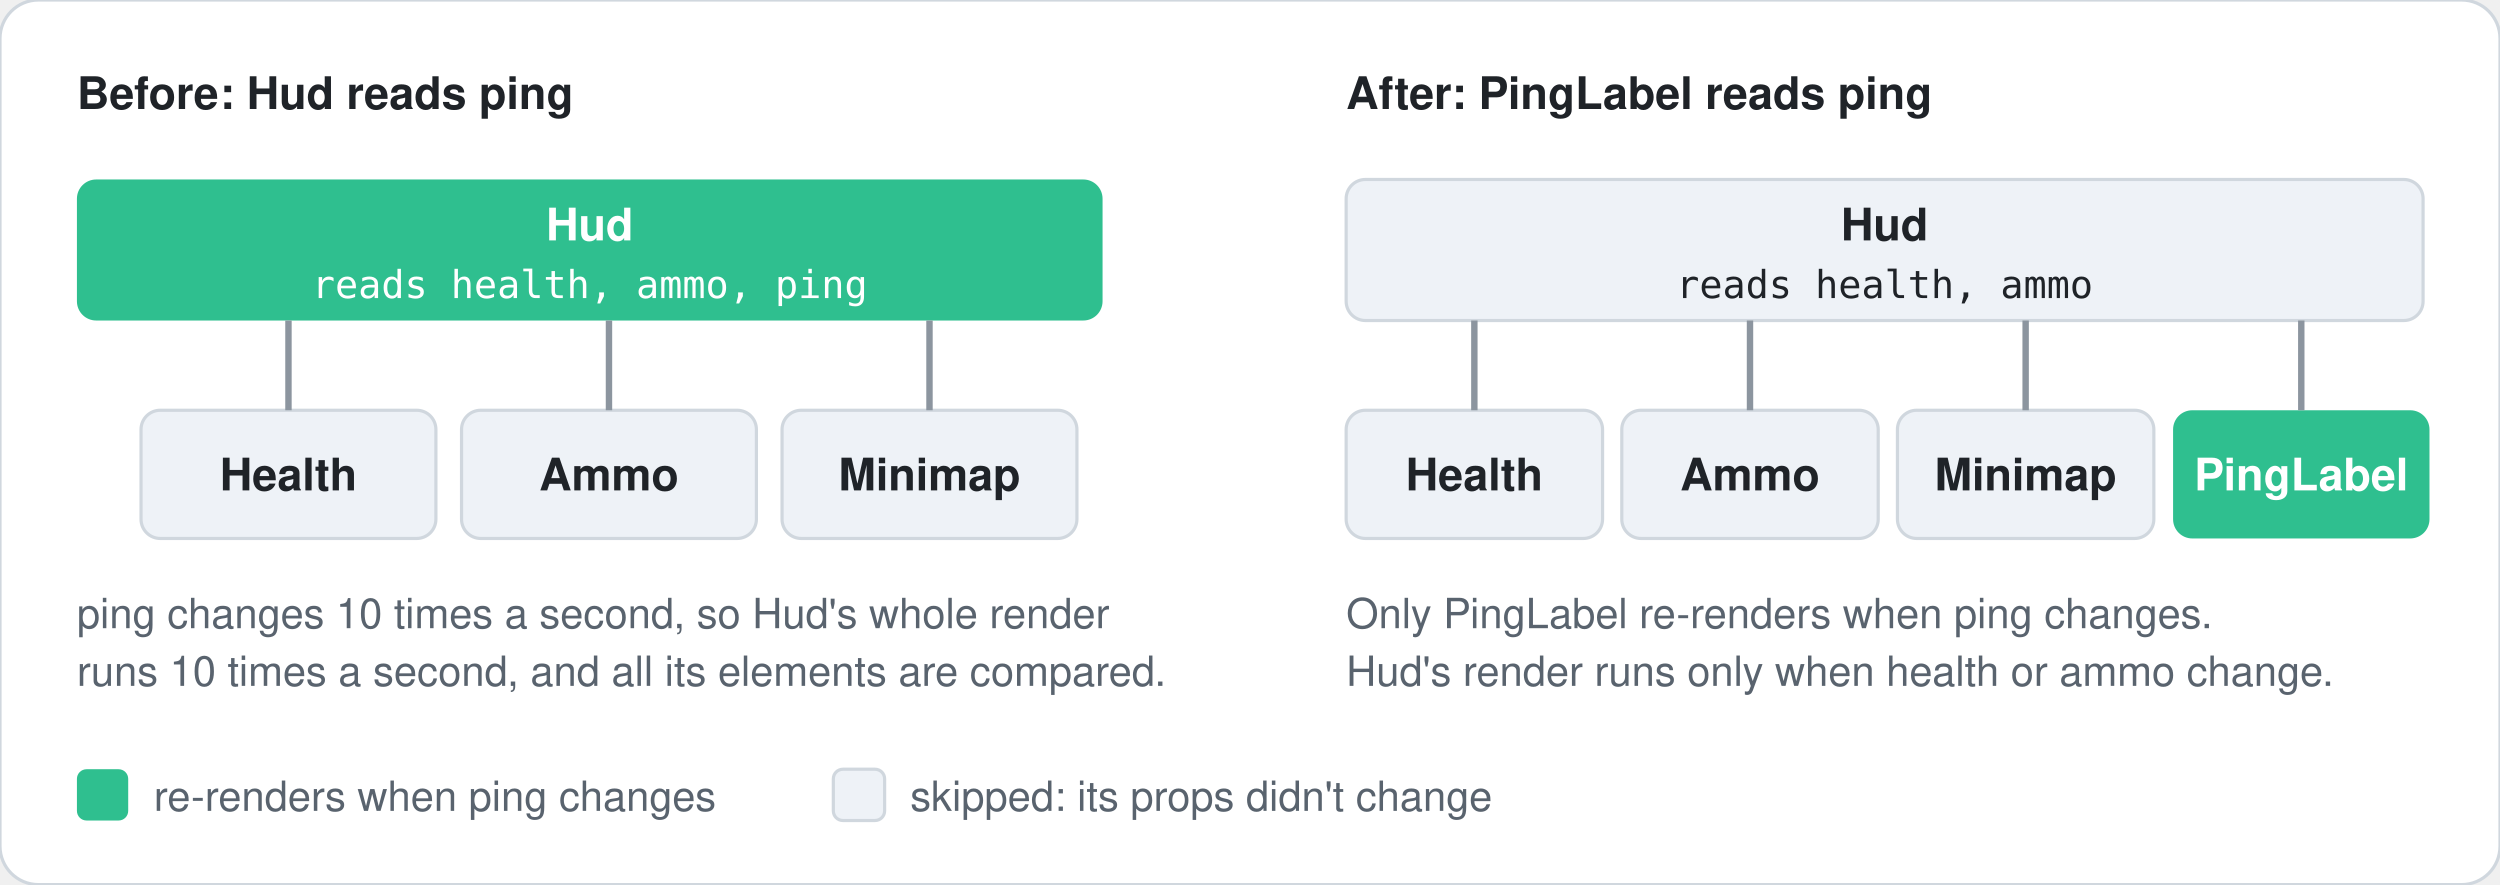
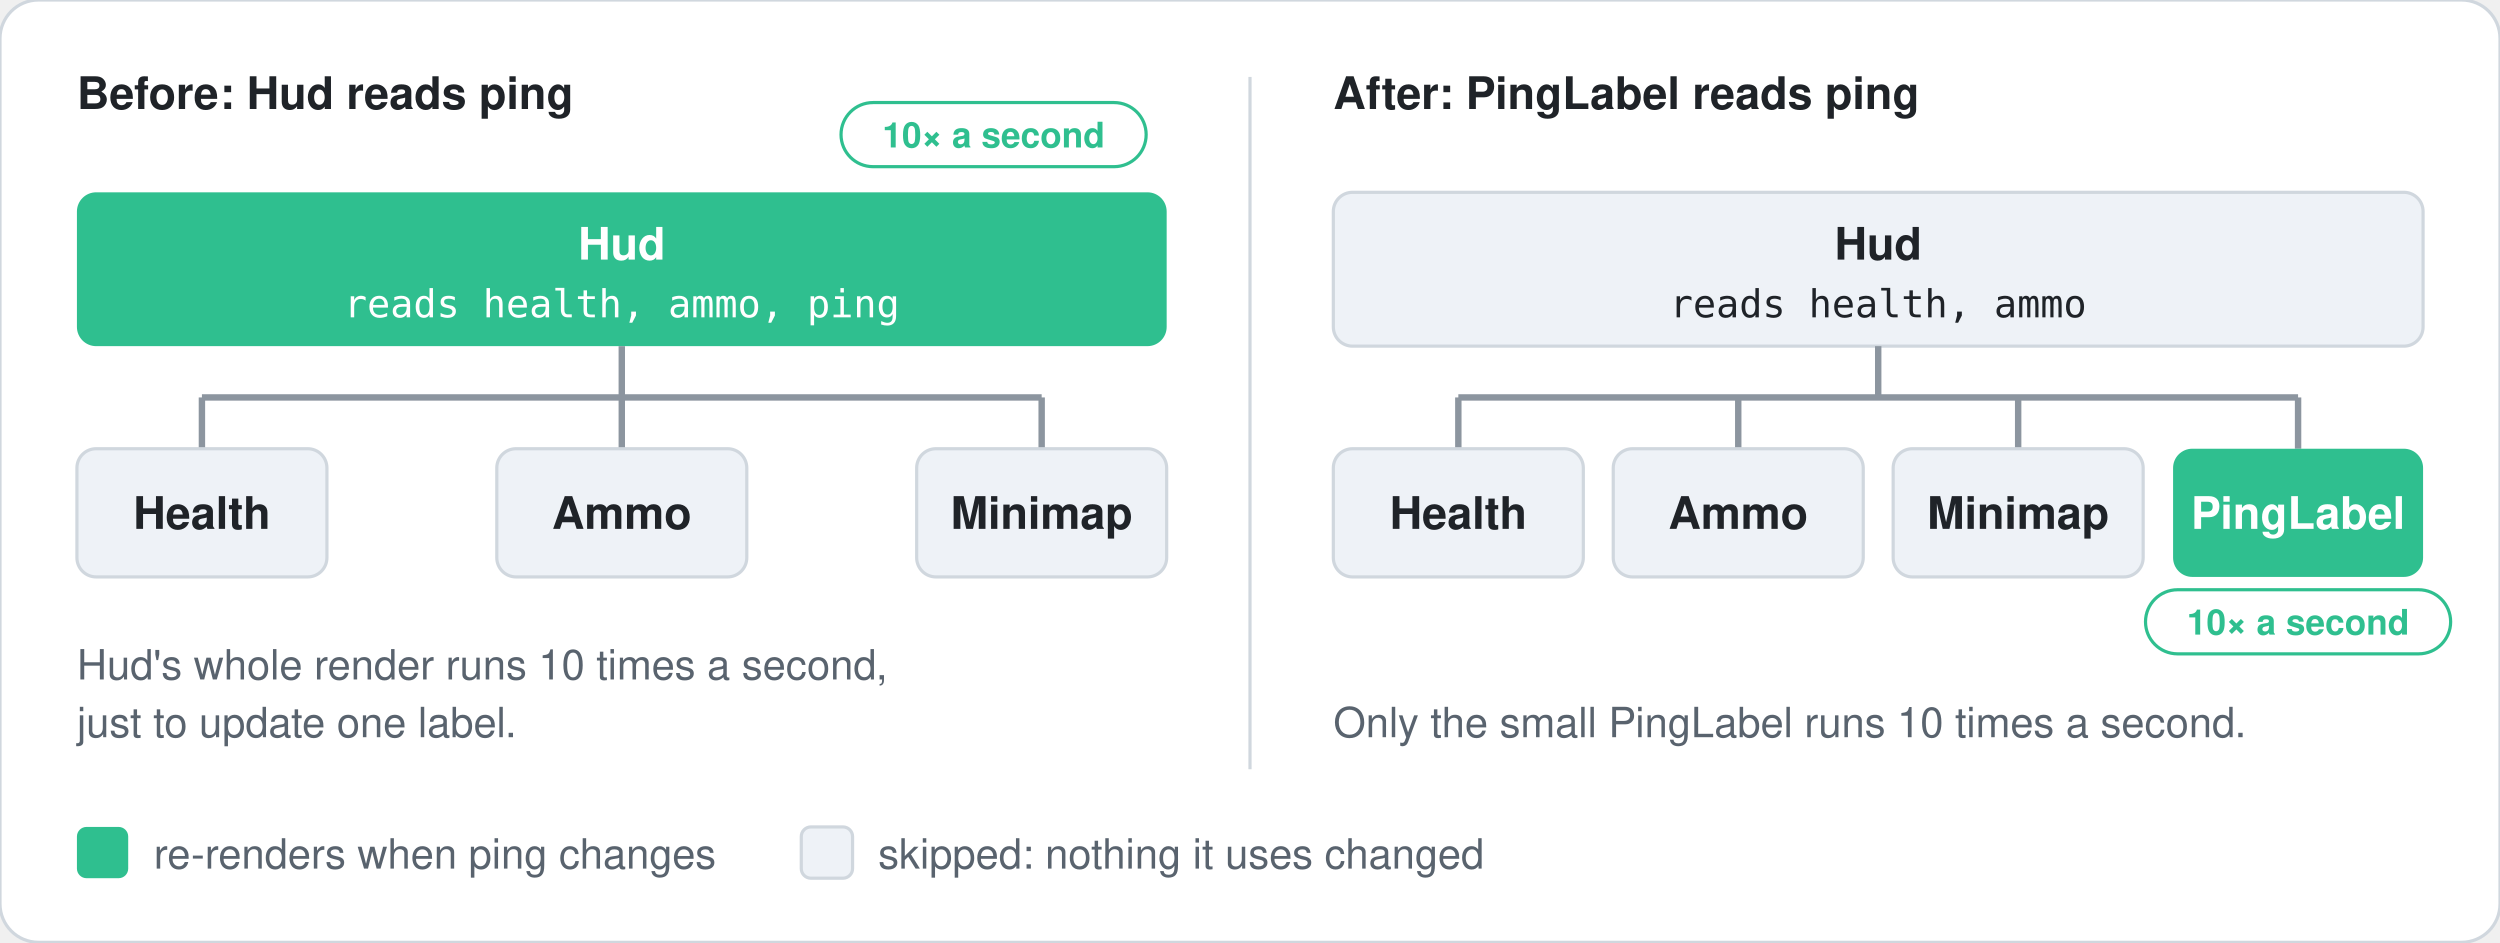
- <svg xmlns="http://www.w3.org/2000/svg" viewBox="0 0 780 276" width="780" height="276">
+ <svg xmlns="http://www.w3.org/2000/svg" viewBox="0 0 780 294" width="780" height="294">
  <defs>
    <marker id="a" viewBox="0 0 10 10" refX="9" refY="5" markerWidth="7" markerHeight="7" orient="auto">
      <path d="M0 0 L10 5 L0 10 z" fill="#59636e" />
    </marker>
  </defs>
-   <rect width="780" height="276" rx="12" fill="#ffffff" stroke="#d0d7de" />
+   <rect width="780" height="294" rx="12" fill="#ffffff" stroke="#d0d7de" />
  <text x="24" y="34" text-anchor="start" font-family="-apple-system, Segoe UI, Helvetica, Arial, sans-serif" font-size="14" font-weight="700" fill="#1f2328">Before: Hud reads ping</text>
-   <rect x="24" y="56" width="320" height="44" rx="6" fill="#2fbf8f" />
-   <text x="184.0" y="75.0" text-anchor="middle" font-family="-apple-system, Segoe UI, Helvetica, Arial, sans-serif" font-size="14" font-weight="600" fill="#fff">Hud</text>
-   <text x="184.0" y="93.0" text-anchor="middle" font-family="ui-monospace, SFMono-Regular, Menlo, Consolas, monospace" font-size="12" fill="#fff">reads health, ammo, ping</text>
-   <rect x="44" y="128" width="92" height="40" rx="6" fill="#eef2f7" stroke="#d0d7de" />
-   <text x="90.0" y="153.0" text-anchor="middle" font-family="-apple-system, Segoe UI, Helvetica, Arial, sans-serif" font-size="14" font-weight="600" fill="#1f2328">Health</text>
-   <line x1="90" y1="100" x2="90" y2="128" stroke="#8c959f" stroke-width="2" />
-   <rect x="144" y="128" width="92" height="40" rx="6" fill="#eef2f7" stroke="#d0d7de" />
-   <text x="190.0" y="153.0" text-anchor="middle" font-family="-apple-system, Segoe UI, Helvetica, Arial, sans-serif" font-size="14" font-weight="600" fill="#1f2328">Ammo</text>
-   <line x1="190" y1="100" x2="190" y2="128" stroke="#8c959f" stroke-width="2" />
-   <rect x="244" y="128" width="92" height="40" rx="6" fill="#eef2f7" stroke="#d0d7de" />
-   <text x="290.0" y="153.0" text-anchor="middle" font-family="-apple-system, Segoe UI, Helvetica, Arial, sans-serif" font-size="14" font-weight="600" fill="#1f2328">Minimap</text>
-   <line x1="290" y1="100" x2="290" y2="128" stroke="#8c959f" stroke-width="2" />
-   <text x="24" y="196" text-anchor="start" font-family="-apple-system, Segoe UI, Helvetica, Arial, sans-serif" font-size="13" font-weight="400" fill="#59636e">ping changes 10 times a second, so Hud's whole render</text>
-   <text x="24" y="214" text-anchor="start" font-family="-apple-system, Segoe UI, Helvetica, Arial, sans-serif" font-size="13" font-weight="400" fill="#59636e">runs 10 times a second, and all its elements are compared.</text>
-   <text x="420" y="34" text-anchor="start" font-family="-apple-system, Segoe UI, Helvetica, Arial, sans-serif" font-size="14" font-weight="700" fill="#1f2328">After: PingLabel reads ping</text>
-   <rect x="420" y="56" width="336" height="44" rx="6" fill="#eef2f7" stroke="#d0d7de" />
-   <text x="588.0" y="75.0" text-anchor="middle" font-family="-apple-system, Segoe UI, Helvetica, Arial, sans-serif" font-size="14" font-weight="600" fill="#1f2328">Hud</text>
-   <text x="588.0" y="93.0" text-anchor="middle" font-family="ui-monospace, SFMono-Regular, Menlo, Consolas, monospace" font-size="12" fill="#1f2328">reads health, ammo</text>
-   <rect x="420" y="128" width="80" height="40" rx="6" fill="#eef2f7" stroke="#d0d7de" />
-   <text x="460.0" y="153.0" text-anchor="middle" font-family="-apple-system, Segoe UI, Helvetica, Arial, sans-serif" font-size="14" font-weight="600" fill="#1f2328">Health</text>
-   <line x1="460" y1="100" x2="460" y2="128" stroke="#8c959f" stroke-width="2" />
-   <rect x="506" y="128" width="80" height="40" rx="6" fill="#eef2f7" stroke="#d0d7de" />
-   <text x="546.0" y="153.0" text-anchor="middle" font-family="-apple-system, Segoe UI, Helvetica, Arial, sans-serif" font-size="14" font-weight="600" fill="#1f2328">Ammo</text>
-   <line x1="546" y1="100" x2="546" y2="128" stroke="#8c959f" stroke-width="2" />
-   <rect x="592" y="128" width="80" height="40" rx="6" fill="#eef2f7" stroke="#d0d7de" />
-   <text x="632.0" y="153.0" text-anchor="middle" font-family="-apple-system, Segoe UI, Helvetica, Arial, sans-serif" font-size="14" font-weight="600" fill="#1f2328">Minimap</text>
-   <line x1="632" y1="100" x2="632" y2="128" stroke="#8c959f" stroke-width="2" />
-   <rect x="678" y="128" width="80" height="40" rx="6" fill="#2fbf8f" />
-   <text x="718.0" y="153.0" text-anchor="middle" font-family="-apple-system, Segoe UI, Helvetica, Arial, sans-serif" font-size="14" font-weight="600" fill="#fff">PingLabel</text>
-   <line x1="718" y1="100" x2="718" y2="128" stroke="#8c959f" stroke-width="2" />
-   <text x="420" y="196" text-anchor="start" font-family="-apple-system, Segoe UI, Helvetica, Arial, sans-serif" font-size="13" font-weight="400" fill="#59636e">Only PingLabel re-renders when ping changes.</text>
-   <text x="420" y="214" text-anchor="start" font-family="-apple-system, Segoe UI, Helvetica, Arial, sans-serif" font-size="13" font-weight="400" fill="#59636e">Hud's render runs only when health or ammo change.</text>
-   <rect x="24" y="240" width="16" height="16" rx="3" fill="#2fbf8f" />
-   <text x="48" y="253" text-anchor="start" font-family="-apple-system, Segoe UI, Helvetica, Arial, sans-serif" font-size="13" font-weight="400" fill="#59636e">re-renders when ping changes</text>
-   <rect x="260" y="240" width="16" height="16" rx="3" fill="#eef2f7" stroke="#d0d7de" />
-   <text x="284" y="253" text-anchor="start" font-family="-apple-system, Segoe UI, Helvetica, Arial, sans-serif" font-size="13" font-weight="400" fill="#59636e">skipped: its props didn't change</text>
+   <rect x="24" y="60" width="340" height="48" rx="6" fill="#2fbf8f" />
+   <text x="194.0" y="81.0" text-anchor="middle" font-family="-apple-system, Segoe UI, Helvetica, Arial, sans-serif" font-size="14" font-weight="600" fill="#fff">Hud</text>
+   <text x="194.0" y="99.0" text-anchor="middle" font-family="ui-monospace, SFMono-Regular, Menlo, Consolas, monospace" font-size="12" fill="#fff">reads health, ammo, ping</text>
+   <line x1="194.0" y1="108" x2="194.0" y2="124" stroke="#8c959f" stroke-width="2" />
+   <line x1="63.0" y1="124" x2="325.0" y2="124" stroke="#8c959f" stroke-width="2" />
+   <line x1="63.0" y1="124" x2="63.0" y2="140" stroke="#8c959f" stroke-width="2" />
+   <rect x="24.0" y="140" width="78" height="40" rx="6" fill="#eef2f7" stroke="#d0d7de" />
+   <text x="63.0" y="165.0" text-anchor="middle" font-family="-apple-system, Segoe UI, Helvetica, Arial, sans-serif" font-size="14" font-weight="600" fill="#1f2328">Health</text>
+   <line x1="194.0" y1="124" x2="194.0" y2="140" stroke="#8c959f" stroke-width="2" />
+   <rect x="155.0" y="140" width="78" height="40" rx="6" fill="#eef2f7" stroke="#d0d7de" />
+   <text x="194.0" y="165.0" text-anchor="middle" font-family="-apple-system, Segoe UI, Helvetica, Arial, sans-serif" font-size="14" font-weight="600" fill="#1f2328">Ammo</text>
+   <line x1="325.0" y1="124" x2="325.0" y2="140" stroke="#8c959f" stroke-width="2" />
+   <rect x="286.0" y="140" width="78" height="40" rx="6" fill="#eef2f7" stroke="#d0d7de" />
+   <text x="325.0" y="165.0" text-anchor="middle" font-family="-apple-system, Segoe UI, Helvetica, Arial, sans-serif" font-size="14" font-weight="600" fill="#1f2328">Minimap</text>
+   <rect x="262.4" y="32" width="95.2" height="20" rx="10" fill="#ffffff" stroke="#2fbf8f" />
+   <text x="310" y="46" text-anchor="middle" font-family="-apple-system, Segoe UI, Helvetica, Arial, sans-serif" font-size="11" font-weight="700" fill="#2fbf8f">10× a second</text>
+   <text x="24" y="212" text-anchor="start" font-family="-apple-system, Segoe UI, Helvetica, Arial, sans-serif" font-size="13" font-weight="400" fill="#59636e">Hud's whole render runs 10 times a second,</text>
+   <text x="24" y="230" text-anchor="start" font-family="-apple-system, Segoe UI, Helvetica, Arial, sans-serif" font-size="13" font-weight="400" fill="#59636e">just to update one label.</text>
+   <line x1="390" y1="24" x2="390" y2="240" stroke="#d0d7de" stroke-width="1" />
+   <text x="416" y="34" text-anchor="start" font-family="-apple-system, Segoe UI, Helvetica, Arial, sans-serif" font-size="14" font-weight="700" fill="#1f2328">After: PingLabel reads ping</text>
+   <rect x="416" y="60" width="340" height="48" rx="6" fill="#eef2f7" stroke="#d0d7de" />
+   <text x="586.0" y="81.0" text-anchor="middle" font-family="-apple-system, Segoe UI, Helvetica, Arial, sans-serif" font-size="14" font-weight="600" fill="#1f2328">Hud</text>
+   <text x="586.0" y="99.0" text-anchor="middle" font-family="ui-monospace, SFMono-Regular, Menlo, Consolas, monospace" font-size="12" fill="#1f2328">reads health, ammo</text>
+   <line x1="586.0" y1="108" x2="586.0" y2="124" stroke="#8c959f" stroke-width="2" />
+   <line x1="455.0" y1="124" x2="717.0" y2="124" stroke="#8c959f" stroke-width="2" />
+   <line x1="455.0" y1="124" x2="455.0" y2="140" stroke="#8c959f" stroke-width="2" />
+   <rect x="416.0" y="140" width="78" height="40" rx="6" fill="#eef2f7" stroke="#d0d7de" />
+   <text x="455.0" y="165.0" text-anchor="middle" font-family="-apple-system, Segoe UI, Helvetica, Arial, sans-serif" font-size="14" font-weight="600" fill="#1f2328">Health</text>
+   <line x1="542.333" y1="124" x2="542.333" y2="140" stroke="#8c959f" stroke-width="2" />
+   <rect x="503.333" y="140" width="78" height="40" rx="6" fill="#eef2f7" stroke="#d0d7de" />
+   <text x="542.333" y="165.0" text-anchor="middle" font-family="-apple-system, Segoe UI, Helvetica, Arial, sans-serif" font-size="14" font-weight="600" fill="#1f2328">Ammo</text>
+   <line x1="629.667" y1="124" x2="629.667" y2="140" stroke="#8c959f" stroke-width="2" />
+   <rect x="590.667" y="140" width="78" height="40" rx="6" fill="#eef2f7" stroke="#d0d7de" />
+   <text x="629.667" y="165.0" text-anchor="middle" font-family="-apple-system, Segoe UI, Helvetica, Arial, sans-serif" font-size="14" font-weight="600" fill="#1f2328">Minimap</text>
+   <line x1="717.0" y1="124" x2="717.0" y2="140" stroke="#8c959f" stroke-width="2" />
+   <rect x="678.0" y="140" width="78" height="40" rx="6" fill="#2fbf8f" />
+   <text x="717.0" y="165.0" text-anchor="middle" font-family="-apple-system, Segoe UI, Helvetica, Arial, sans-serif" font-size="14" font-weight="600" fill="#fff">PingLabel</text>
+   <rect x="669.4" y="184" width="95.2" height="20" rx="10" fill="#ffffff" stroke="#2fbf8f" />
+   <text x="717.0" y="198" text-anchor="middle" font-family="-apple-system, Segoe UI, Helvetica, Arial, sans-serif" font-size="11" font-weight="700" fill="#2fbf8f">10× a second</text>
+   <text x="416" y="230" text-anchor="start" font-family="-apple-system, Segoe UI, Helvetica, Arial, sans-serif" font-size="13" font-weight="400" fill="#59636e">Only the small PingLabel runs 10 times a second.</text>
+   <rect x="24" y="258" width="16" height="16" rx="3" fill="#2fbf8f" />
+   <text x="48" y="271" text-anchor="start" font-family="-apple-system, Segoe UI, Helvetica, Arial, sans-serif" font-size="13" font-weight="400" fill="#59636e">re-renders when ping changes</text>
+   <rect x="250" y="258" width="16" height="16" rx="3" fill="#eef2f7" stroke="#d0d7de" />
+   <text x="274" y="271" text-anchor="start" font-family="-apple-system, Segoe UI, Helvetica, Arial, sans-serif" font-size="13" font-weight="400" fill="#59636e">skipped: nothing it uses changed</text>
</svg>
